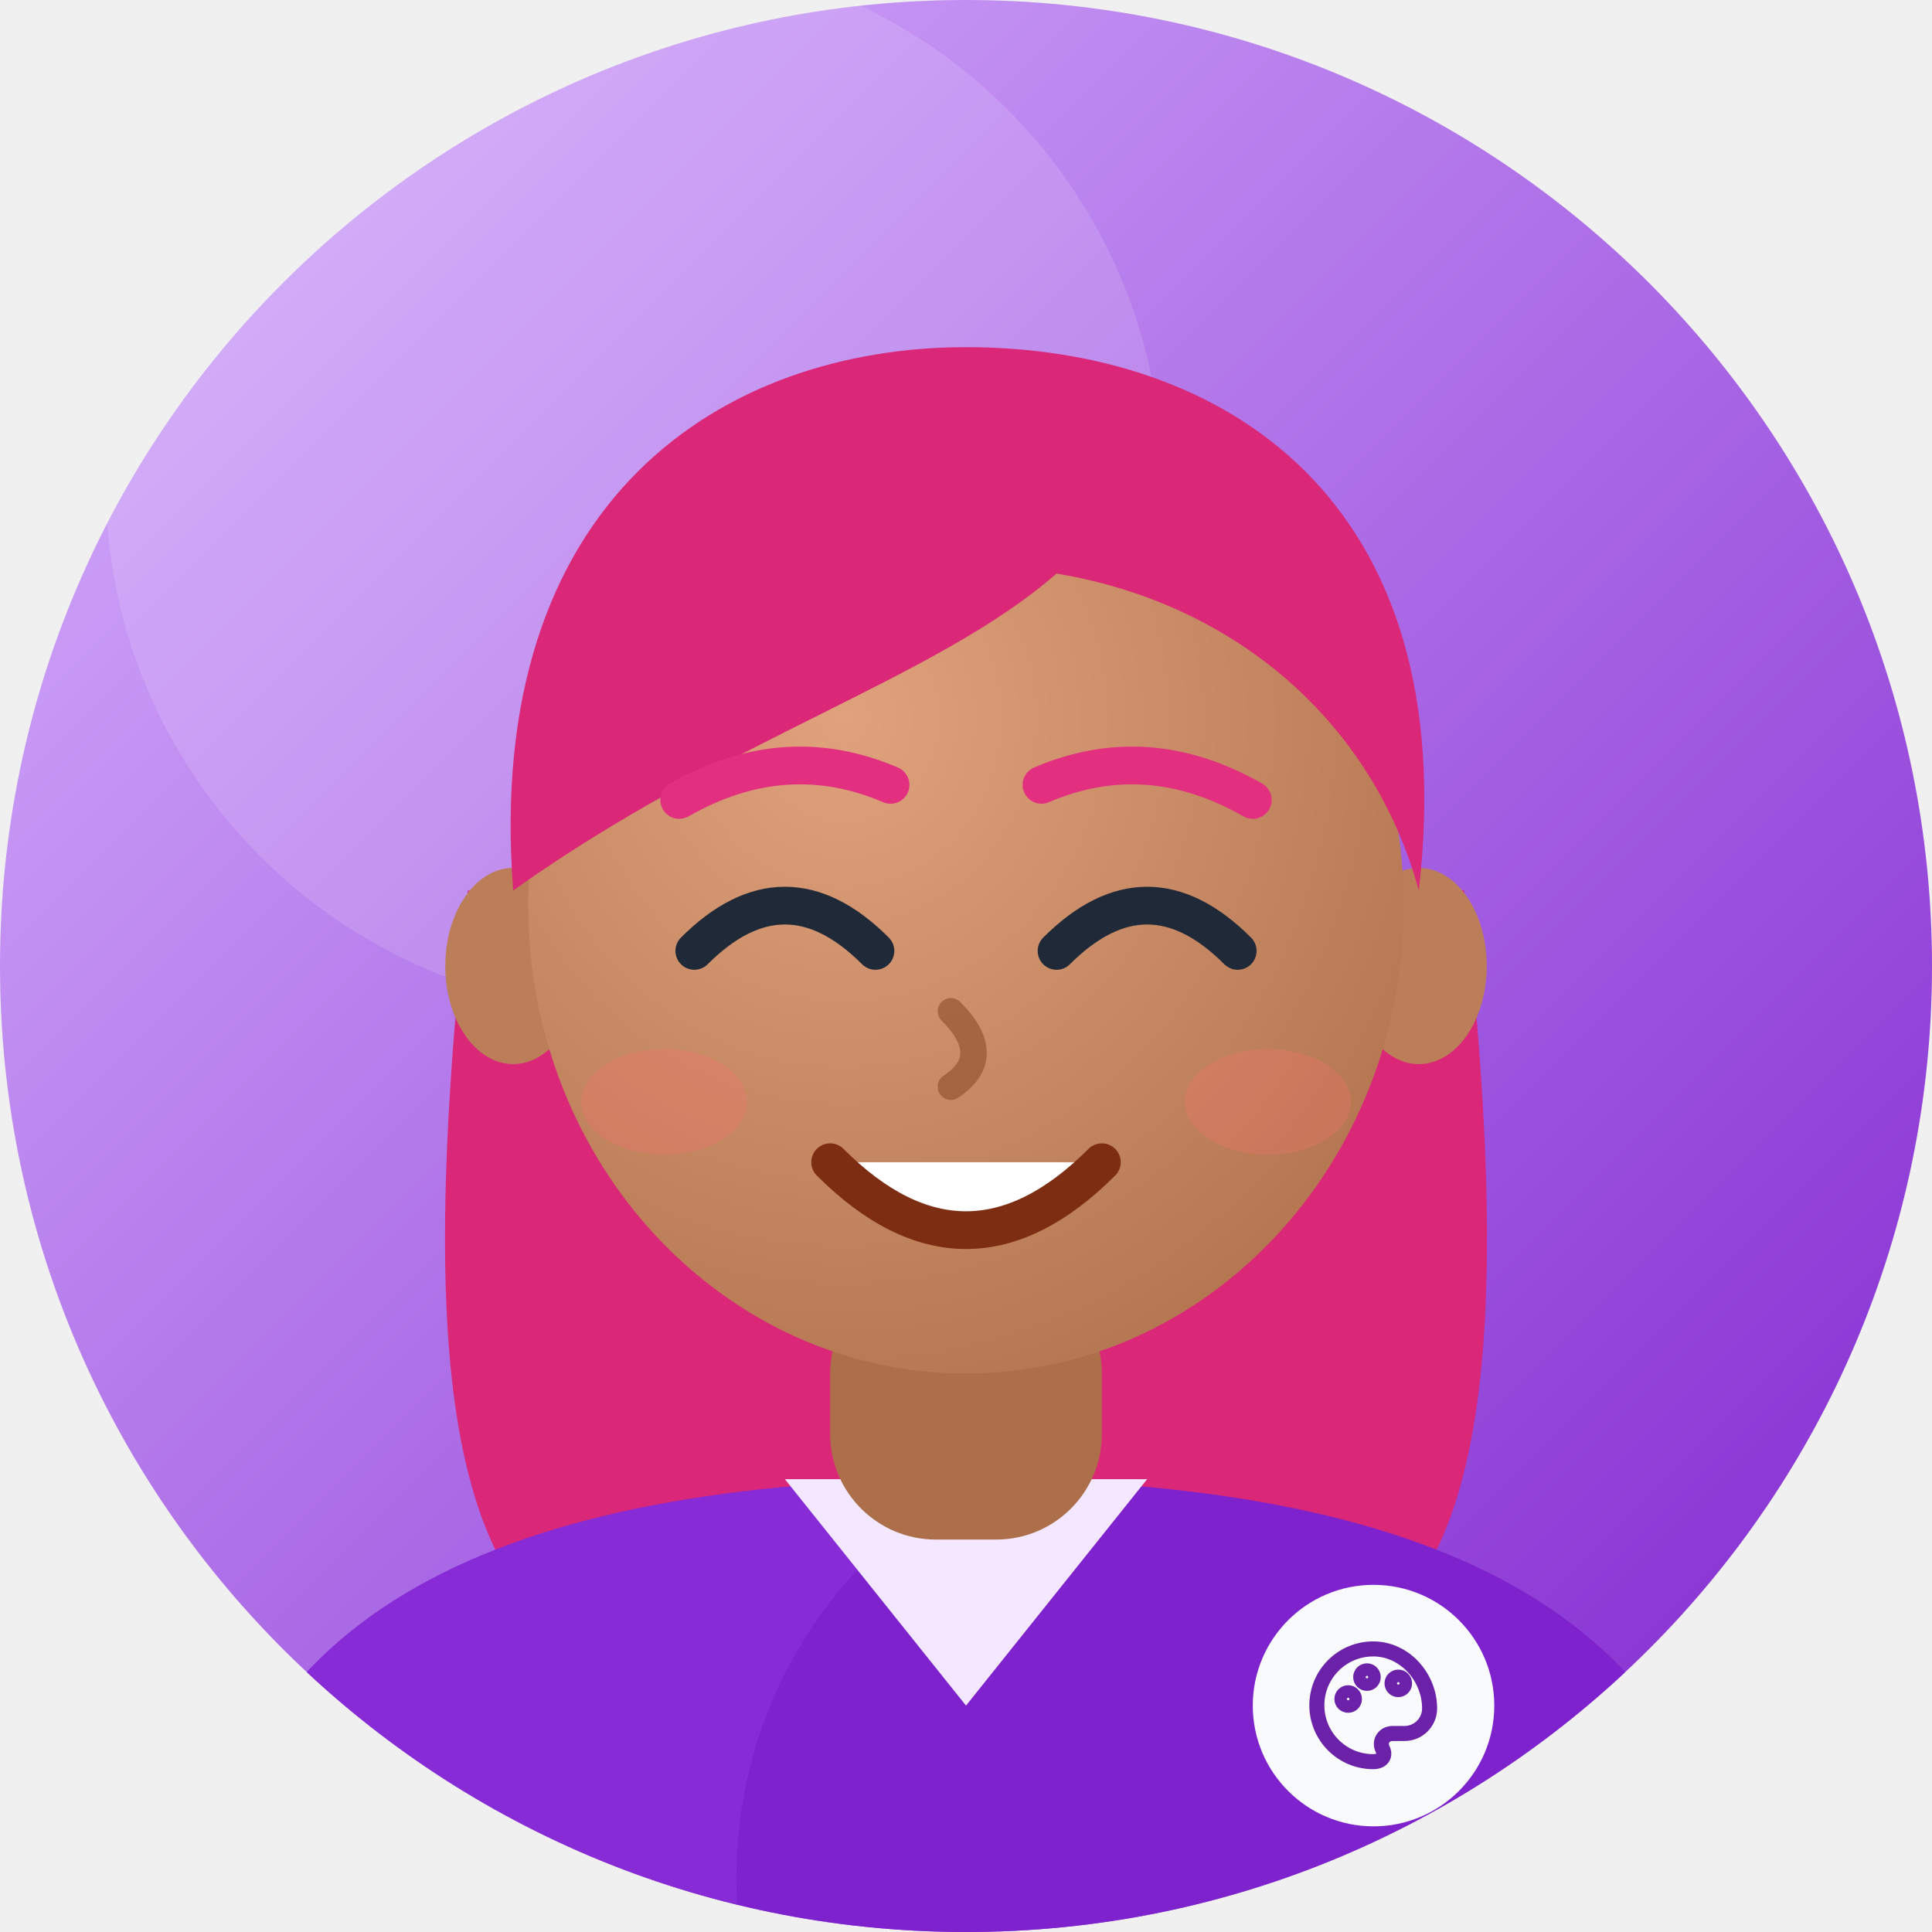
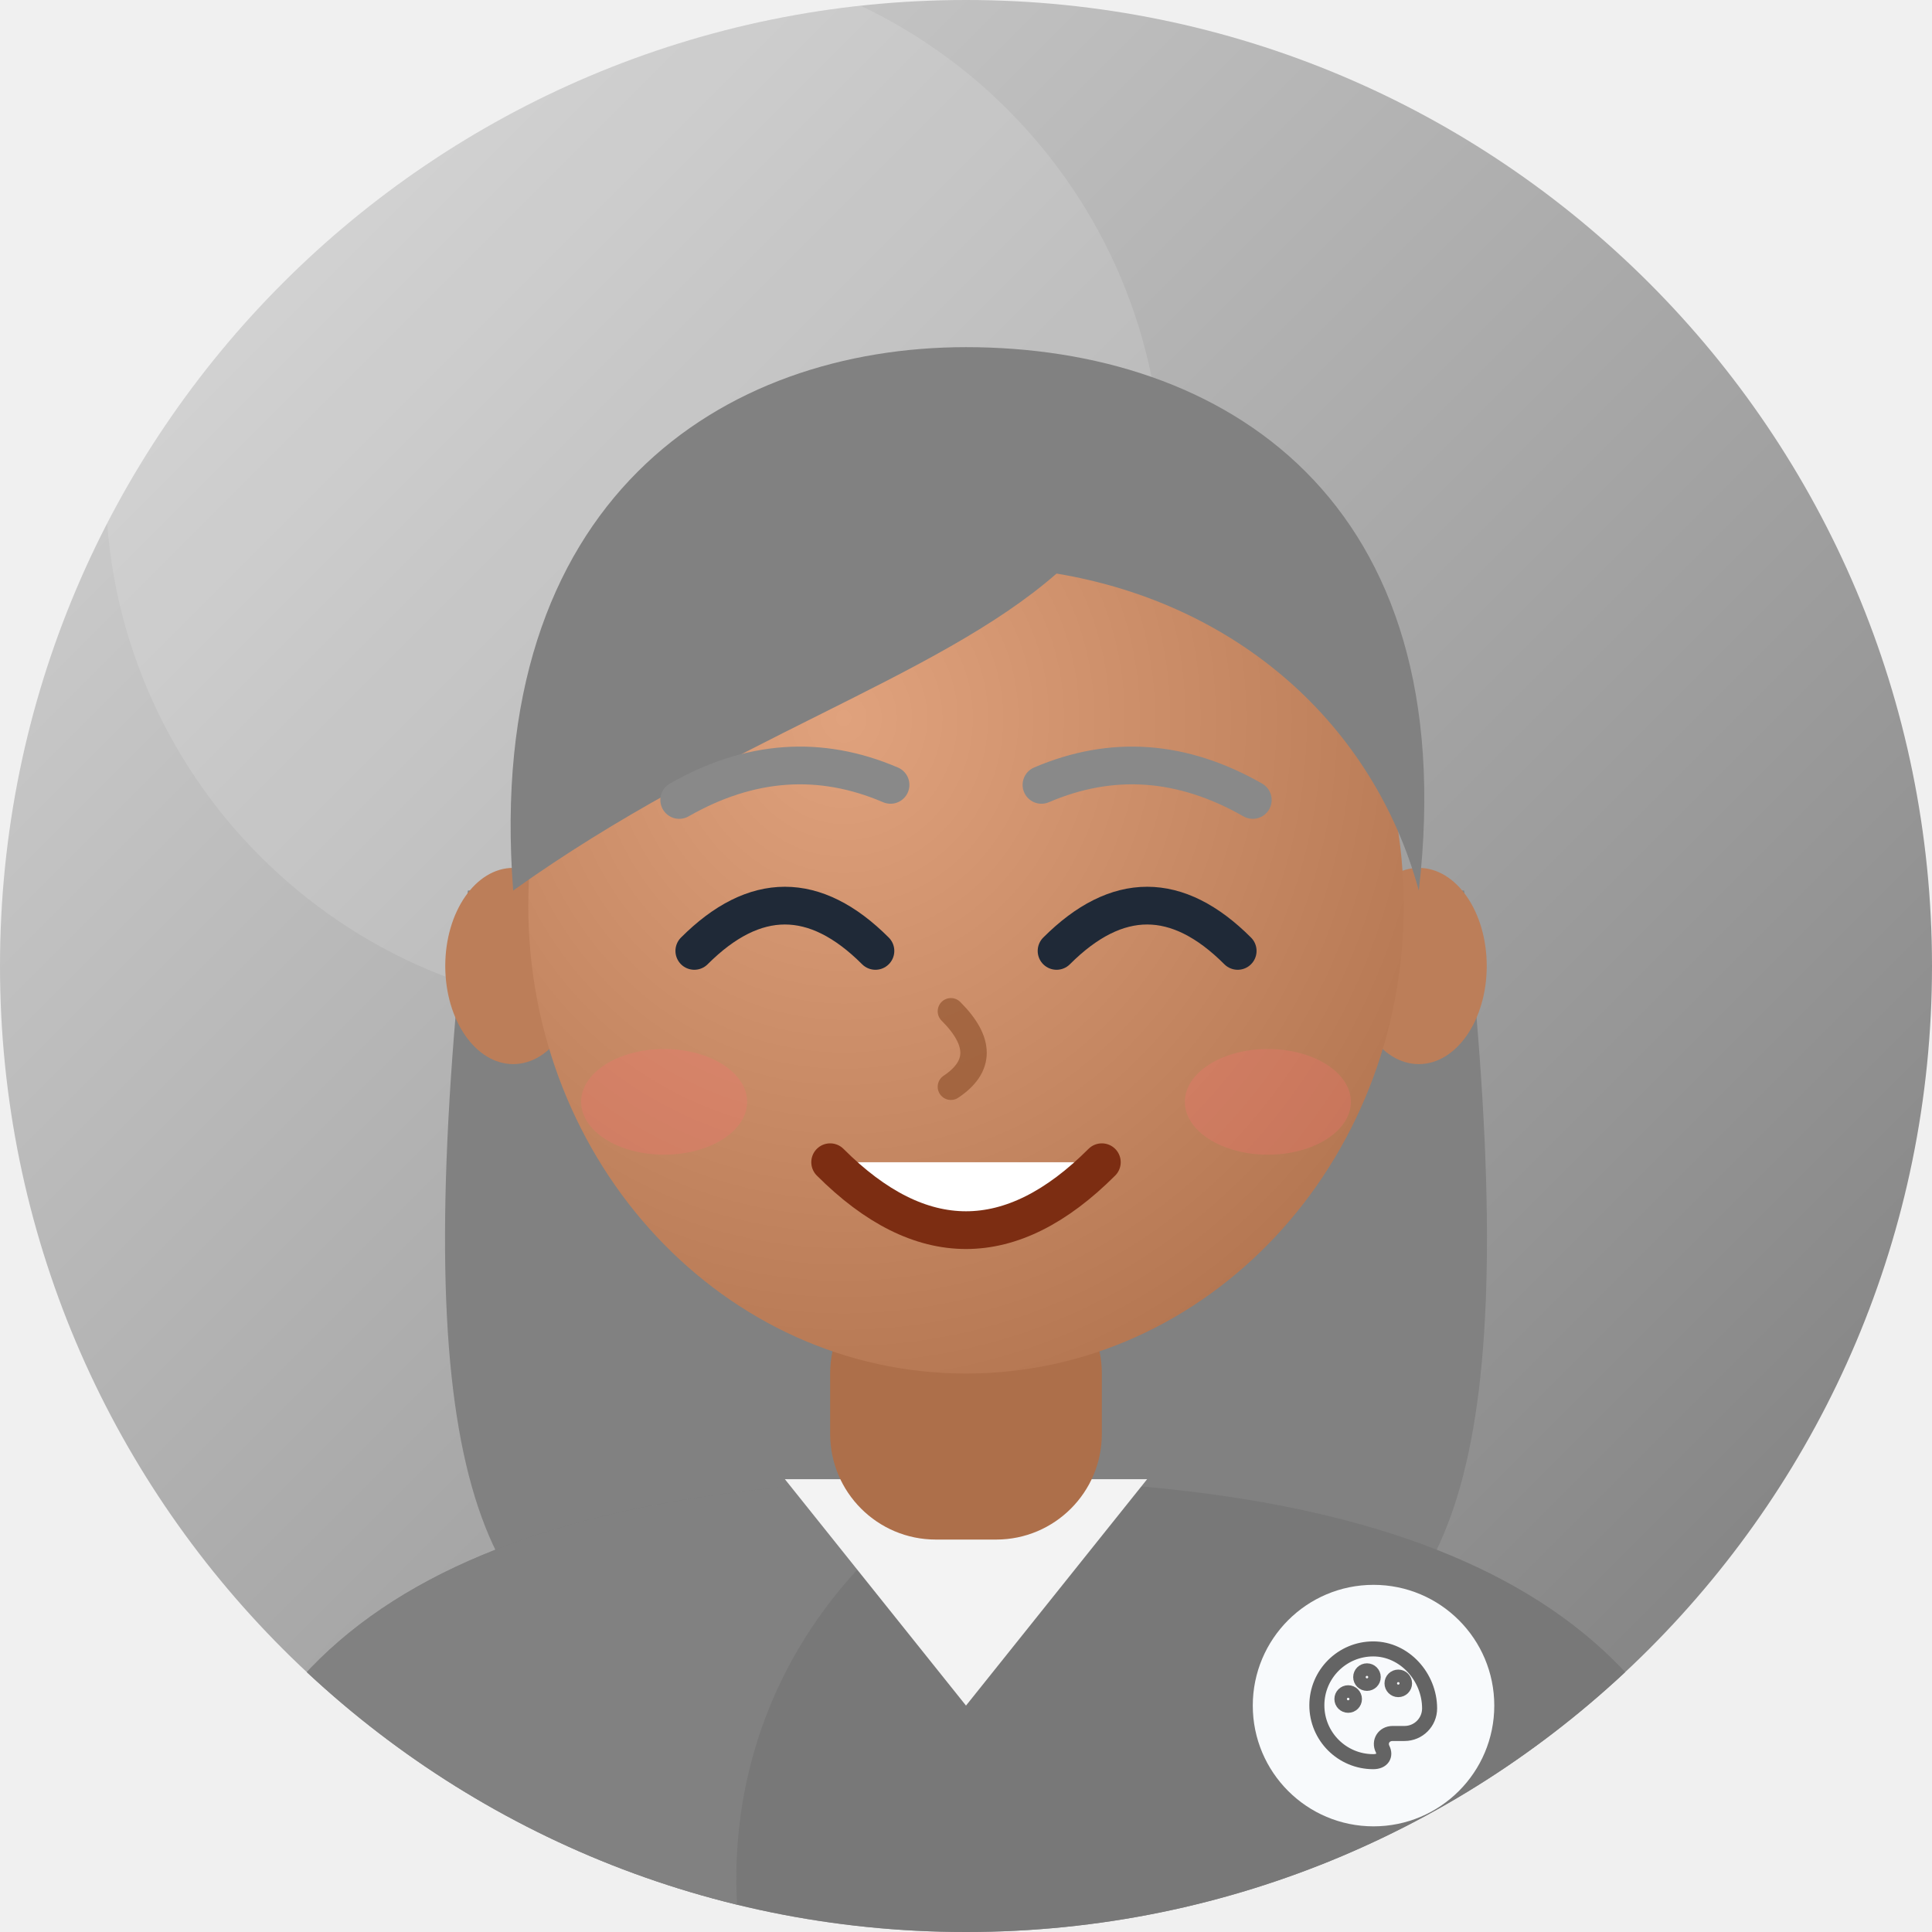
<svg xmlns="http://www.w3.org/2000/svg" viewBox="0 0 256 256" width="256" height="256" role="img" aria-label="art">
  <defs>
    <linearGradient id="g-art" x1="0" y1="0" x2="1" y2="1">
-       <stop offset="0" stop-color="#d8b4fe" />
-       <stop offset="1" stop-color="#7e22ce" />
+       <stop offset="0" stop-color="#d9d9d9" />
+       <stop offset="1" stop-color="#787878" />
    </linearGradient>
    <radialGradient id="f-art" cx=".36" cy=".3" r=".8">
      <stop offset="0" stop-color="#e0a27d" />
      <stop offset="1" stop-color="#b2744f" />
    </radialGradient>
    <clipPath id="c-art">
      <circle cx="128" cy="128" r="128" />
    </clipPath>
  </defs>
  <g clip-path="url(#c-art)">
    <rect width="256" height="256" fill="url(#g-art)" />
    <circle cx="84" cy="64" r="70" fill="#fff" opacity=".13" />
-     <path d="M62 118 C54 190 62 214 84 222 L172 222 C194 214 202 190 194 118 Z" fill="#db2777" />
-     <path d="M26 256 C30 214 66 196 128 196 C190 196 226 214 230 256 Z" fill="#7e22ce" />
-     <path d="M26 256 C30 214 66 196 128 196 C100 214 96 240 98 256 Z" fill="#9034e0" opacity=".5" />
-     <path d="M104 196 L128 226 L152 196 Z" fill="#f3e8ff" />
+     <path d="M62 118 C54 190 62 214 84 222 L172 222 C194 214 202 190 194 118 Z" fill="#818181" />
+     <path d="M26 256 C30 214 66 196 128 196 C190 196 226 214 230 256 Z" fill="#787878" />
+     <path d="M26 256 C30 214 66 196 128 196 C100 214 96 240 98 256 Z" fill="#8a8a8a" opacity=".5" />
+     <path d="M104 196 L128 226 L152 196 Z" fill="#f3f3f3" />
    <circle cx="182" cy="226" r="16" fill="#f8fafc" />
-     <g transform="translate(172 216) scale(.83)" fill="none" stroke="#6b21a8" stroke-width="2.4" stroke-linecap="round" stroke-linejoin="round">
+     <g transform="translate(172 216) scale(.83)" fill="none" stroke="#646464" stroke-width="2.4" stroke-linecap="round" stroke-linejoin="round">
      <path d="M12 3a9 9 0 100 18c1.5 0 2-1 1.5-2-.6-1.2.2-2.5 1.6-2.5H17a4 4 0 004-4c0-5-4-9.5-9-9.5z" />
      <circle cx="8" cy="11" r="1" />
      <circle cx="11" cy="7.5" r="1" />
      <circle cx="16" cy="8.5" r="1" />
    </g>
    <rect x="110" y="168" width="36" height="36" rx="14" fill="#ad6f4a" />
    <ellipse cx="68" cy="128" rx="9" ry="13" fill="#bc7e59" />
    <ellipse cx="188" cy="128" rx="9" ry="13" fill="#bc7e59" />
    <ellipse cx="128" cy="120" rx="58" ry="62" fill="url(#f-art)" />
-     <path d="M68 118 C64 66 96 46 128 46 C162 46 194 66 188 118 C182 96 164 80 140 76 C124 90 96 98 68 118 Z" fill="#db2777" />
-     <g stroke="#e32f7f" stroke-width="5" stroke-linecap="round" fill="none">
+     <path d="M68 118 C64 66 96 46 128 46 C162 46 194 66 188 118 C182 96 164 80 140 76 C124 90 96 98 68 118 Z" fill="#818181" />
+     <g stroke="#898989" stroke-width="5" stroke-linecap="round" fill="none">
      <path d="M90 106 Q104 98 118 104" />
      <path d="M138 104 Q152 98 166 106" />
    </g>
    <path d="M92 126 Q104 114 116 126" stroke="#1f2937" stroke-width="5" fill="none" stroke-linecap="round" />
    <path d="M140 126 Q152 114 164 126" stroke="#1f2937" stroke-width="5" fill="none" stroke-linecap="round" />
    <ellipse cx="88" cy="146" rx="11" ry="7" fill="#f87171" opacity=".28" />
    <ellipse cx="168" cy="146" rx="11" ry="7" fill="#f87171" opacity=".28" />
    <path d="M126 134 Q132 140 126 144" stroke="#935530" stroke-width="3.5" fill="none" stroke-linecap="round" opacity=".7" />
    <path d="M110 154 Q128 172 146 154" stroke="#7c2d12" stroke-width="5" fill="#fff" stroke-linecap="round" stroke-linejoin="round" />
  </g>
</svg>
